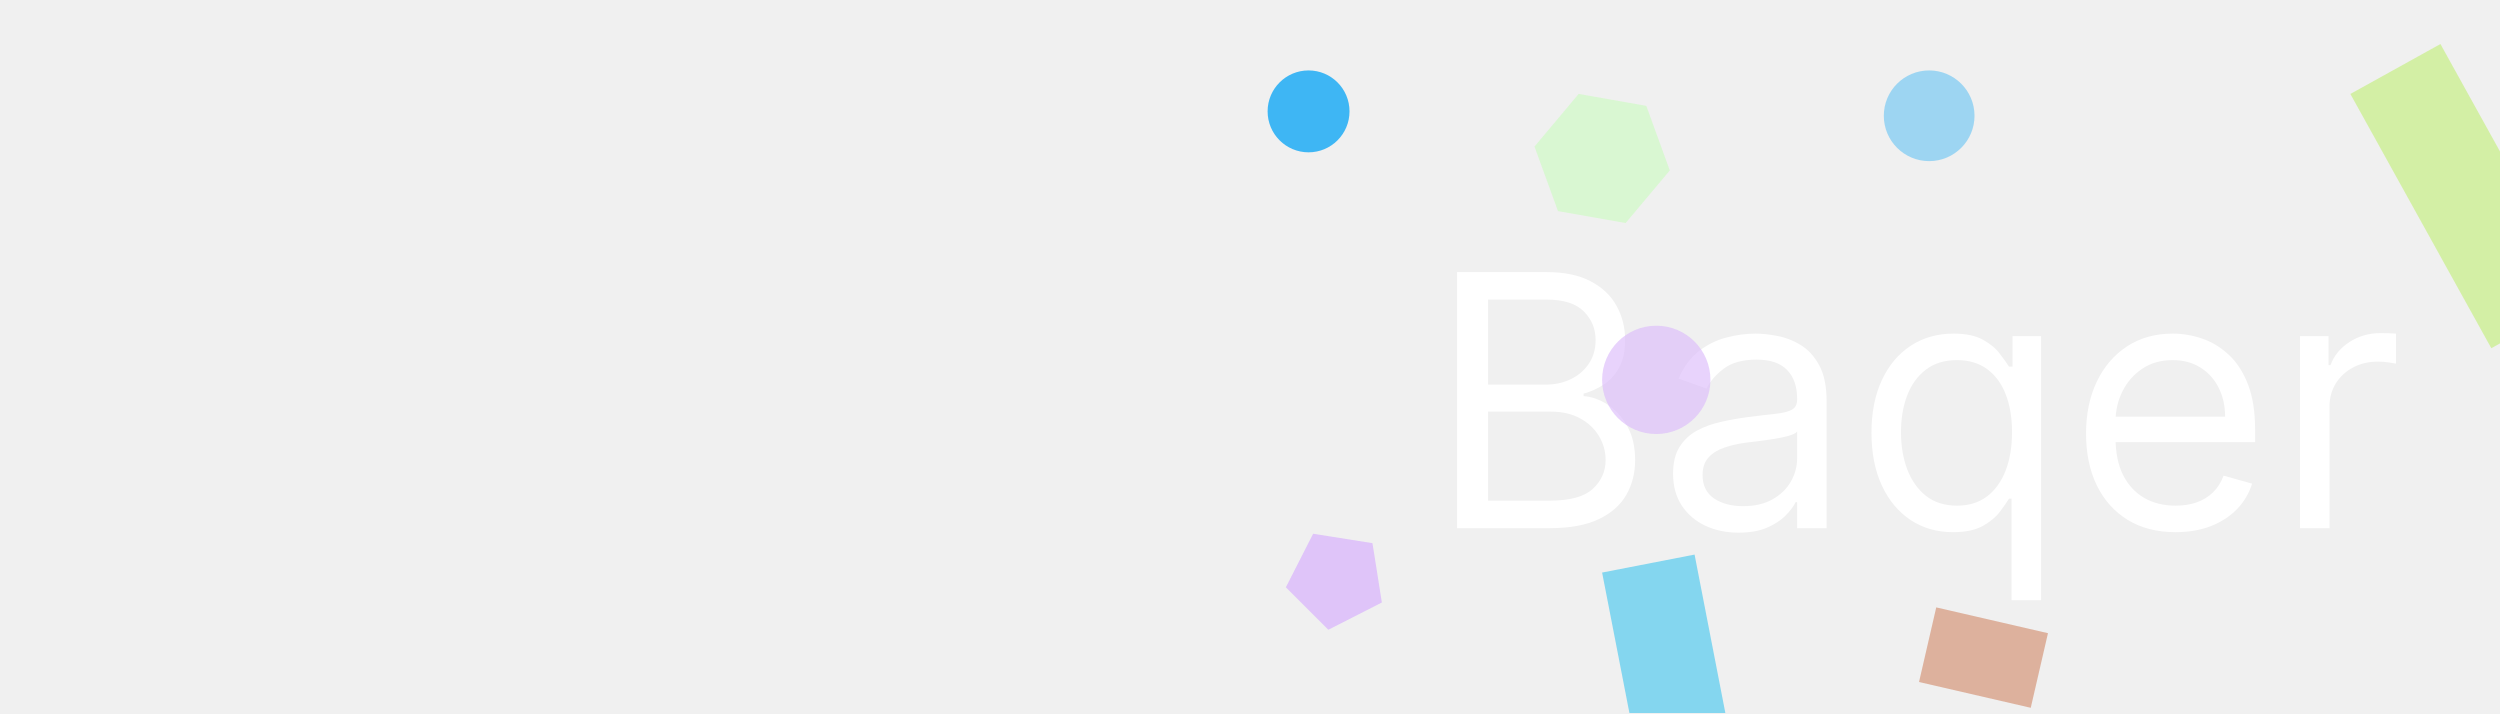
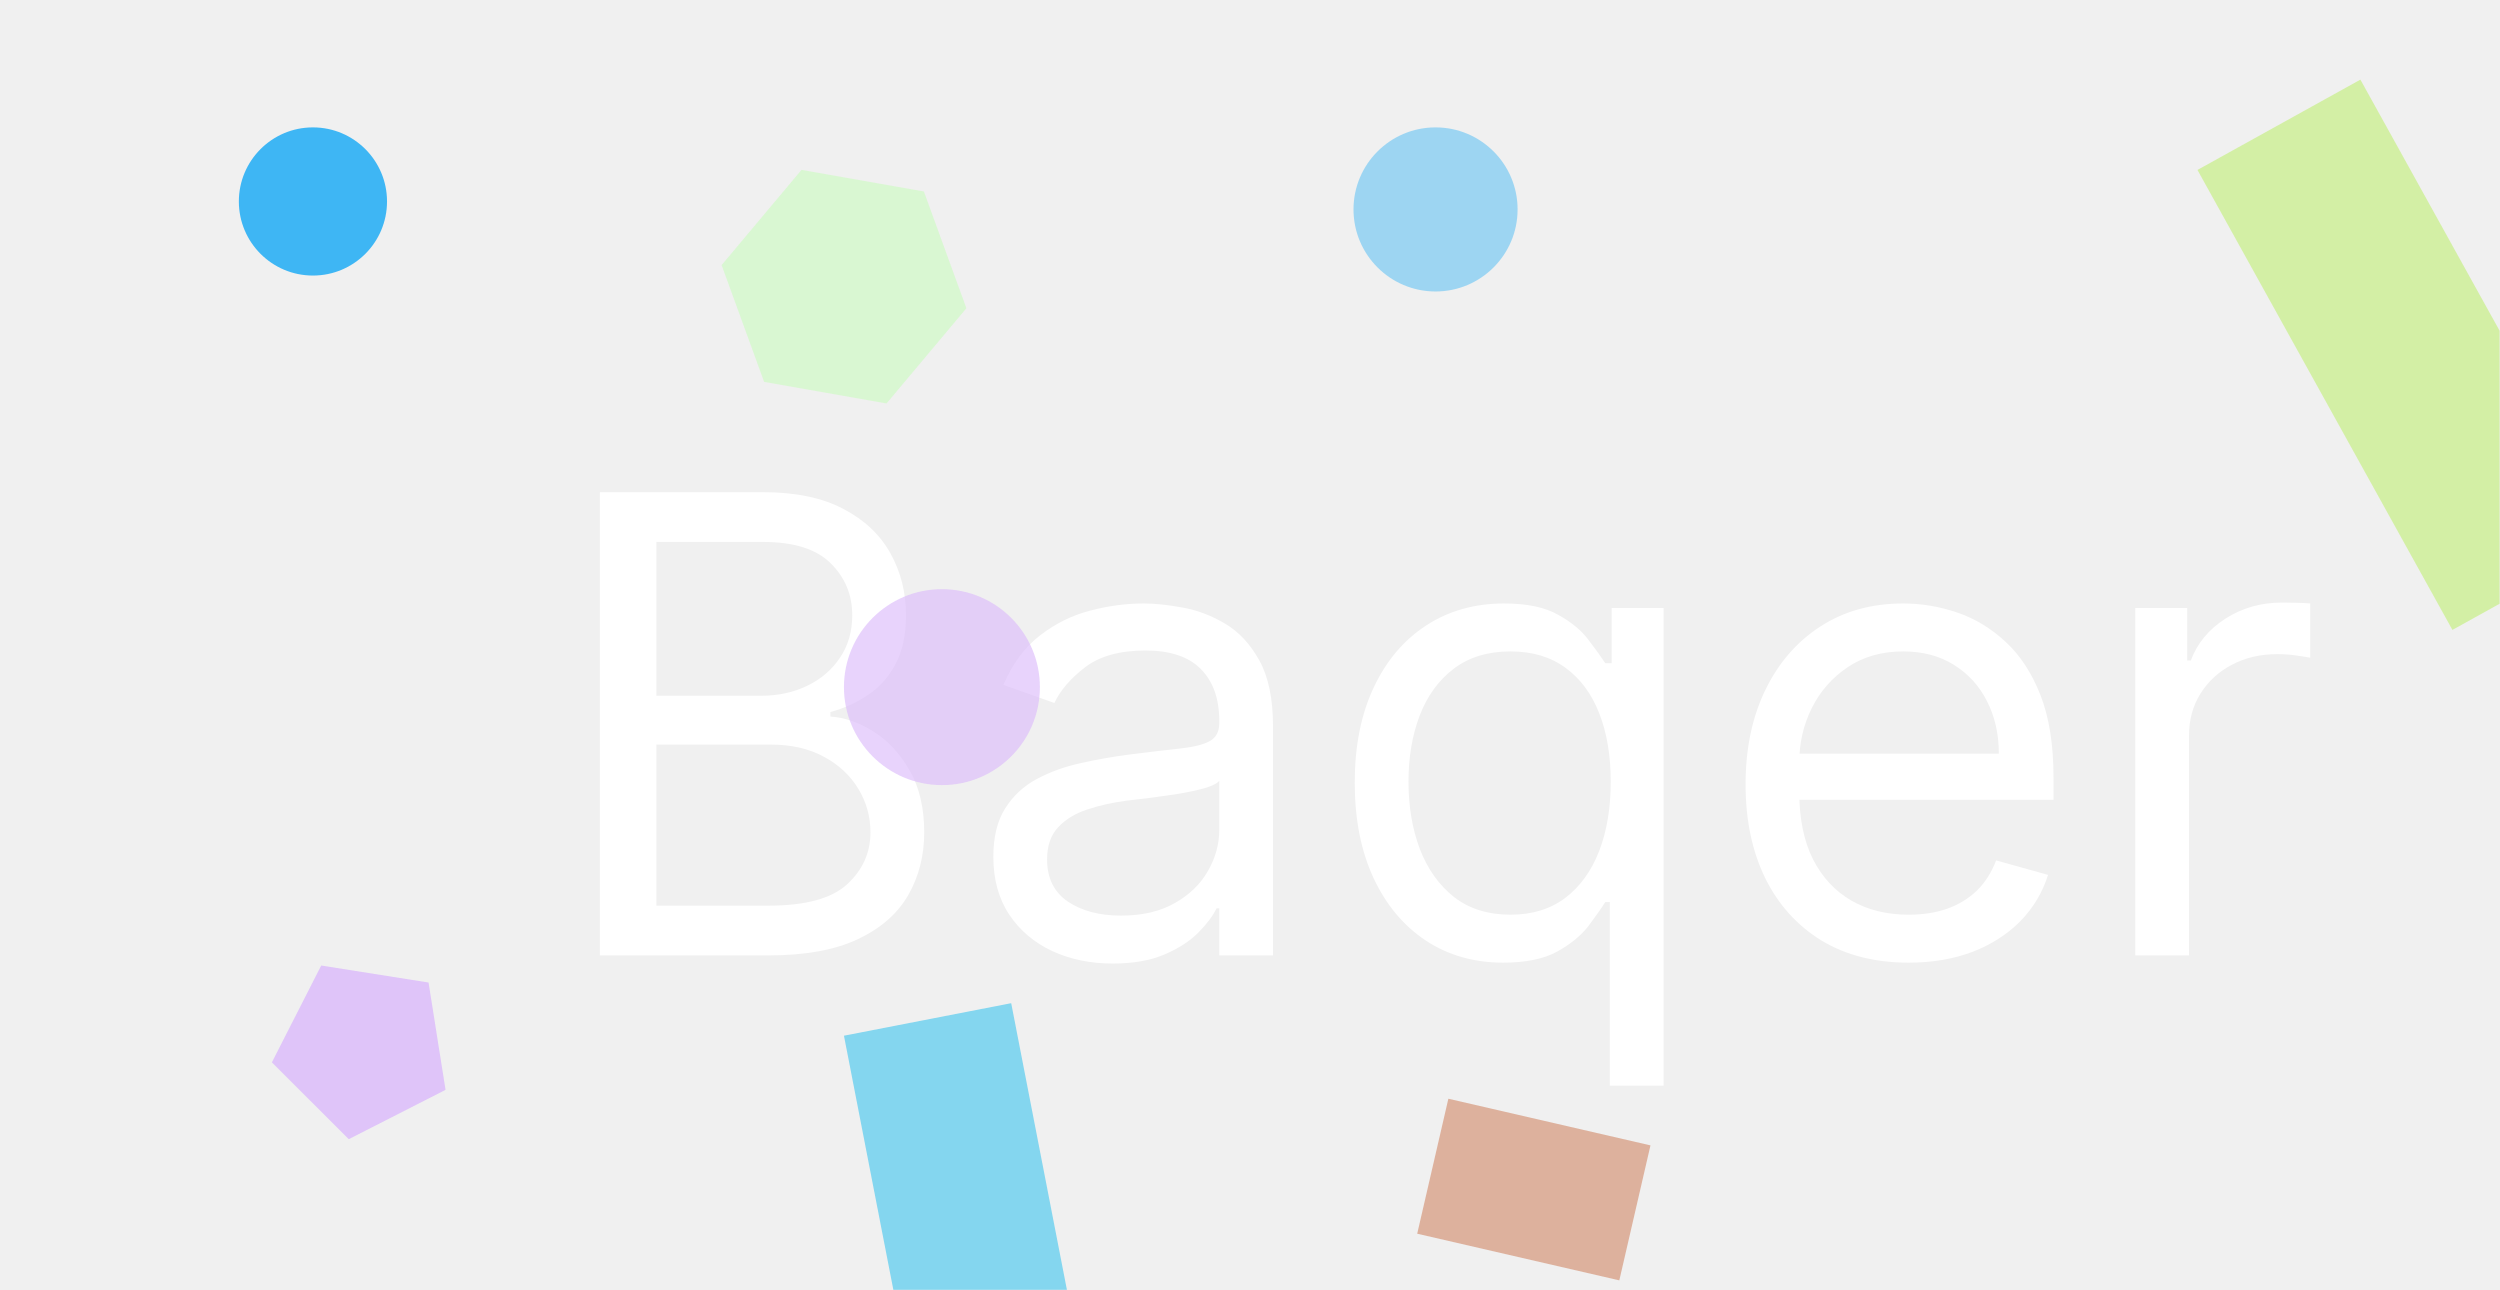
- <svg xmlns="http://www.w3.org/2000/svg" width="284" height="81" viewBox="0 0 284 81" fill="none">
-   <path d="M165.523 60V30.909H175.693C177.72 30.909 179.391 31.259 180.707 31.96C182.024 32.651 183.004 33.584 183.648 34.758C184.292 35.923 184.614 37.216 184.614 38.636C184.614 39.886 184.391 40.919 183.946 41.733C183.51 42.547 182.933 43.191 182.213 43.665C181.503 44.138 180.731 44.489 179.898 44.716V45C180.788 45.057 181.683 45.369 182.582 45.938C183.482 46.506 184.235 47.32 184.841 48.381C185.447 49.441 185.75 50.739 185.75 52.273C185.75 53.731 185.419 55.043 184.756 56.207C184.093 57.372 183.046 58.295 181.616 58.977C180.187 59.659 178.326 60 176.034 60H165.523ZM169.045 56.875H176.034C178.335 56.875 179.969 56.43 180.935 55.54C181.91 54.64 182.398 53.551 182.398 52.273C182.398 51.288 182.147 50.379 181.645 49.545C181.143 48.703 180.428 48.03 179.5 47.528C178.572 47.017 177.473 46.761 176.205 46.761H169.045V56.875ZM169.045 43.693H175.58C176.64 43.693 177.597 43.485 178.449 43.068C179.311 42.651 179.992 42.064 180.494 41.307C181.006 40.549 181.261 39.659 181.261 38.636C181.261 37.358 180.816 36.274 179.926 35.383C179.036 34.484 177.625 34.034 175.693 34.034H169.045V43.693Z" fill="white" />
-   <path d="M197.504 60.511C196.122 60.511 194.867 60.251 193.74 59.73C192.613 59.2 191.718 58.438 191.055 57.443C190.393 56.439 190.061 55.227 190.061 53.807C190.061 52.557 190.307 51.544 190.8 50.767C191.292 49.981 191.95 49.365 192.774 48.92C193.598 48.475 194.507 48.144 195.501 47.926C196.505 47.699 197.514 47.519 198.527 47.386C199.853 47.216 200.928 47.088 201.751 47.003C202.585 46.908 203.191 46.752 203.57 46.534C203.958 46.316 204.152 45.938 204.152 45.398V45.284C204.152 43.883 203.768 42.794 203.001 42.017C202.244 41.24 201.093 40.852 199.55 40.852C197.949 40.852 196.695 41.203 195.786 41.903C194.876 42.604 194.237 43.352 193.868 44.148L190.686 43.011C191.254 41.686 192.012 40.653 192.959 39.915C193.915 39.167 194.957 38.646 196.084 38.352C197.22 38.049 198.338 37.898 199.436 37.898C200.137 37.898 200.942 37.983 201.851 38.153C202.769 38.314 203.655 38.651 204.507 39.162C205.369 39.673 206.084 40.445 206.652 41.477C207.22 42.51 207.504 43.892 207.504 45.625V60H204.152V57.045H203.982C203.754 57.519 203.375 58.026 202.845 58.565C202.315 59.105 201.609 59.564 200.729 59.943C199.848 60.322 198.773 60.511 197.504 60.511ZM198.016 57.5C199.341 57.5 200.459 57.24 201.368 56.719C202.286 56.198 202.978 55.526 203.442 54.702C203.915 53.878 204.152 53.011 204.152 52.102V49.034C204.01 49.205 203.697 49.361 203.214 49.503C202.741 49.635 202.192 49.754 201.567 49.858C200.951 49.953 200.35 50.038 199.763 50.114C199.185 50.18 198.716 50.237 198.357 50.284C197.485 50.398 196.671 50.582 195.913 50.838C195.165 51.084 194.559 51.458 194.095 51.96C193.641 52.453 193.413 53.125 193.413 53.977C193.413 55.142 193.844 56.023 194.706 56.619C195.577 57.206 196.68 57.5 198.016 57.5Z" fill="white" />
-   <path d="M228.509 68.182V56.648H228.225C227.979 57.045 227.629 57.547 227.174 58.153C226.719 58.75 226.071 59.285 225.228 59.758C224.385 60.222 223.263 60.455 221.861 60.455C220.043 60.455 218.438 59.995 217.046 59.077C215.654 58.149 214.565 56.842 213.779 55.156C212.993 53.461 212.6 51.458 212.6 49.148C212.6 46.856 212.993 44.867 213.779 43.182C214.565 41.496 215.659 40.194 217.06 39.276C218.462 38.357 220.081 37.898 221.918 37.898C223.339 37.898 224.461 38.135 225.285 38.608C226.118 39.072 226.753 39.602 227.188 40.199C227.633 40.786 227.979 41.269 228.225 41.648H228.623V38.182H231.862V68.182H228.509ZM222.316 57.443C223.661 57.443 224.797 57.093 225.725 56.392C226.653 55.682 227.359 54.702 227.842 53.452C228.325 52.192 228.566 50.739 228.566 49.091C228.566 47.462 228.329 46.037 227.856 44.815C227.382 43.584 226.682 42.628 225.754 41.946C224.826 41.255 223.68 40.909 222.316 40.909C220.896 40.909 219.712 41.274 218.765 42.003C217.827 42.722 217.122 43.703 216.648 44.943C216.184 46.174 215.952 47.557 215.952 49.091C215.952 50.644 216.189 52.055 216.663 53.324C217.146 54.583 217.856 55.587 218.793 56.335C219.74 57.074 220.915 57.443 222.316 57.443Z" fill="white" />
-   <path d="M247.146 60.455C245.043 60.455 243.23 59.99 241.705 59.062C240.19 58.125 239.021 56.818 238.197 55.142C237.382 53.456 236.975 51.496 236.975 49.261C236.975 47.026 237.382 45.057 238.197 43.352C239.021 41.638 240.166 40.303 241.634 39.347C243.111 38.381 244.835 37.898 246.805 37.898C247.941 37.898 249.063 38.087 250.171 38.466C251.279 38.845 252.288 39.46 253.197 40.312C254.106 41.155 254.83 42.273 255.37 43.665C255.91 45.057 256.18 46.771 256.18 48.807V50.227H239.361V47.33H252.771C252.771 46.099 252.524 45 252.032 44.034C251.549 43.068 250.858 42.306 249.958 41.747C249.068 41.188 248.017 40.909 246.805 40.909C245.469 40.909 244.314 41.24 243.339 41.903C242.373 42.557 241.629 43.409 241.109 44.46C240.588 45.511 240.327 46.638 240.327 47.841V49.773C240.327 51.42 240.611 52.817 241.18 53.963C241.757 55.099 242.558 55.966 243.58 56.562C244.603 57.15 245.791 57.443 247.146 57.443C248.026 57.443 248.822 57.32 249.532 57.074C250.252 56.818 250.872 56.439 251.393 55.938C251.914 55.426 252.316 54.792 252.6 54.034L255.839 54.943C255.498 56.042 254.925 57.008 254.12 57.841C253.315 58.665 252.321 59.309 251.137 59.773C249.953 60.227 248.623 60.455 247.146 60.455Z" fill="white" />
-   <path d="M261.279 60V38.182H264.518V41.477H264.745C265.143 40.398 265.862 39.522 266.904 38.849C267.946 38.177 269.12 37.841 270.427 37.841C270.673 37.841 270.981 37.846 271.35 37.855C271.719 37.865 271.999 37.879 272.188 37.898V41.307C272.075 41.278 271.814 41.236 271.407 41.179C271.009 41.113 270.588 41.08 270.143 41.08C269.082 41.08 268.135 41.302 267.302 41.747C266.478 42.183 265.825 42.789 265.342 43.565C264.868 44.332 264.631 45.208 264.631 46.193V60H261.279Z" fill="white" />
+ <svg xmlns="http://www.w3.org/2000/svg" width="157" height="81" viewBox="0 0 157 81" fill="none">
+   <path d="M37.673 60V30.909H47.914C49.955 30.909 51.638 31.259 52.963 31.96C54.288 32.651 55.275 33.584 55.924 34.758C56.572 35.923 56.897 37.216 56.897 38.636C56.897 39.886 56.672 40.919 56.224 41.733C55.786 42.547 55.204 43.191 54.479 43.665C53.764 44.138 52.987 44.489 52.148 44.716V45C53.044 45.057 53.945 45.369 54.851 45.938C55.757 46.506 56.515 47.32 57.125 48.381C57.736 49.441 58.041 50.739 58.041 52.273C58.041 53.731 57.707 55.043 57.039 56.207C56.372 57.372 55.318 58.295 53.879 58.977C52.439 59.659 50.565 60 48.257 60H37.673ZM41.22 56.875H48.257C50.574 56.875 52.219 56.43 53.192 55.54C54.174 54.64 54.665 53.551 54.665 52.273C54.665 51.288 54.413 50.379 53.907 49.545C53.402 48.703 52.682 48.03 51.747 47.528C50.813 47.017 49.707 46.761 48.429 46.761H41.22V56.875ZM41.22 43.693H47.8C48.868 43.693 49.831 43.485 50.689 43.068C51.557 42.651 52.243 42.064 52.748 41.307C53.264 40.549 53.521 39.659 53.521 38.636C53.521 37.358 53.073 36.274 52.176 35.383C51.28 34.484 49.859 34.034 47.914 34.034H41.22V43.693Z" fill="white" />
+   <path d="M69.877 60.511C68.484 60.511 67.221 60.251 66.086 59.73C64.952 59.2 64.05 58.438 63.383 57.443C62.715 56.439 62.382 55.227 62.382 53.807C62.382 52.557 62.63 51.544 63.126 50.767C63.621 49.981 64.284 49.365 65.114 48.92C65.943 48.475 66.859 48.144 67.86 47.926C68.871 47.699 69.886 47.519 70.906 47.386C72.242 47.216 73.324 47.088 74.153 47.003C74.993 46.908 75.603 46.752 75.984 46.534C76.375 46.316 76.571 45.938 76.571 45.398V45.284C76.571 43.883 76.184 42.794 75.412 42.017C74.649 41.24 73.491 40.852 71.936 40.852C70.325 40.852 69.061 41.203 68.146 41.903C67.231 42.604 66.587 43.352 66.215 44.148L63.011 43.011C63.583 41.686 64.346 40.653 65.3 39.915C66.263 39.167 67.312 38.646 68.446 38.352C69.591 38.049 70.716 37.898 71.822 37.898C72.528 37.898 73.338 37.983 74.254 38.153C75.178 38.314 76.07 38.651 76.928 39.162C77.796 39.673 78.516 40.445 79.088 41.477C79.66 42.51 79.946 43.892 79.946 45.625V60H76.571V57.045H76.399C76.17 57.519 75.789 58.026 75.255 58.565C74.721 59.105 74.01 59.564 73.124 59.943C72.237 60.322 71.154 60.511 69.877 60.511ZM70.392 57.5C71.727 57.5 72.852 57.24 73.767 56.719C74.692 56.198 75.388 55.526 75.855 54.702C76.332 53.878 76.571 53.011 76.571 52.102V49.034C76.428 49.205 76.113 49.361 75.627 49.503C75.15 49.635 74.597 49.754 73.967 49.858C73.348 49.953 72.742 50.038 72.151 50.114C71.569 50.18 71.097 50.237 70.735 50.284C69.858 50.398 69.038 50.582 68.275 50.838C67.521 51.084 66.911 51.458 66.444 51.96C65.986 52.453 65.757 53.125 65.757 53.977C65.757 55.142 66.191 56.023 67.059 56.619C67.936 57.206 69.047 57.5 70.392 57.5Z" fill="white" />
+   <path d="M101.097 68.182V56.648H100.811C100.563 57.045 100.21 57.547 99.753 58.153C99.295 58.75 98.642 59.285 97.793 59.758C96.944 60.222 95.814 60.455 94.403 60.455C92.572 60.455 90.956 59.995 89.554 59.077C88.153 58.149 87.056 56.842 86.265 55.156C85.473 53.461 85.078 51.458 85.078 49.148C85.078 46.856 85.473 44.867 86.265 43.182C87.056 41.496 88.157 40.194 89.569 39.276C90.98 38.357 92.611 37.898 94.46 37.898C95.891 37.898 97.021 38.135 97.85 38.608C98.689 39.072 99.328 39.602 99.767 40.199C100.215 40.786 100.563 41.269 100.811 41.648H101.212V38.182H104.473V68.182H101.097ZM94.861 57.443C96.215 57.443 97.359 57.093 98.294 56.392C99.228 55.682 99.939 54.702 100.425 53.452C100.911 52.192 101.154 50.739 101.154 49.091C101.154 47.462 100.916 46.037 100.439 44.815C99.962 43.584 99.257 42.628 98.322 41.946C97.388 41.255 96.234 40.909 94.861 40.909C93.431 40.909 92.239 41.274 91.285 42.003C90.341 42.722 89.631 43.703 89.154 44.943C88.687 46.174 88.453 47.557 88.453 49.091C88.453 50.644 88.691 52.055 89.168 53.324C89.654 54.583 90.37 55.587 91.314 56.335C92.267 57.074 93.45 57.443 94.861 57.443Z" fill="white" />
+   <path d="M119.863 60.455C117.746 60.455 115.92 59.99 114.385 59.062C112.859 58.125 111.682 56.818 110.852 55.142C110.032 53.456 109.622 51.496 109.622 49.261C109.622 47.026 110.032 45.057 110.852 43.352C111.682 41.638 112.835 40.303 114.313 39.347C115.801 38.381 117.536 37.898 119.52 37.898C120.664 37.898 121.794 38.087 122.91 38.466C124.025 38.845 125.041 39.46 125.956 40.312C126.872 41.155 127.601 42.273 128.145 43.665C128.688 45.057 128.96 46.771 128.96 48.807V50.227H112.025V47.33H125.527C125.527 46.099 125.279 45 124.783 44.034C124.297 43.068 123.601 42.306 122.695 41.747C121.799 41.188 120.74 40.909 119.52 40.909C118.175 40.909 117.012 41.24 116.03 41.903C115.057 42.557 114.309 43.409 113.784 44.46C113.26 45.511 112.997 46.638 112.997 47.841V49.773C112.997 51.42 113.283 52.817 113.856 53.963C114.437 55.099 115.243 55.966 116.273 56.562C117.303 57.15 118.499 57.443 119.863 57.443C120.75 57.443 121.551 57.32 122.266 57.074C122.991 56.818 123.615 56.439 124.14 55.938C124.664 55.426 125.069 54.792 125.355 54.034L128.617 54.943C128.273 56.042 127.696 57.008 126.886 57.841C126.075 58.665 125.074 59.309 123.882 59.773C122.69 60.227 121.351 60.455 119.863 60.455Z" fill="white" />
+   <path d="M134.095 60V38.182H137.356V41.477H137.585C137.985 40.398 138.71 39.522 139.759 38.849C140.808 38.177 141.99 37.841 143.306 37.841C143.554 37.841 143.864 37.846 144.236 37.855C144.608 37.865 144.889 37.879 145.08 37.898V41.307C144.965 41.278 144.703 41.236 144.293 41.179C143.892 41.113 143.468 41.08 143.02 41.08C141.952 41.08 140.998 41.302 140.159 41.747C139.33 42.183 138.672 42.789 138.185 43.565C137.709 44.332 137.47 45.208 137.47 46.193V60H134.095Z" fill="white" />
  <g clip-path="url(#clip0_1_148)">
-     <path d="M277.233 5L293.245 33.886L283.012 39.558L267 10.672L277.233 5Z" fill="#9DED1A" fill-opacity="0.35" />
-     <path d="M192.503 63L197.851 90.512L187.348 92.554L182 65.042L192.503 63Z" fill="#4BC8EF" fill-opacity="0.65" />
-     <path d="M153.305 12.652C153.305 15.222 151.222 17.305 148.653 17.305C146.083 17.305 144 15.222 144 12.652C144 10.083 146.083 8 148.653 8C151.222 8 153.305 10.083 153.305 12.652Z" fill="#03A3F5" fill-opacity="0.75" />
-     <path d="M194.305 43.153C194.305 46.55 191.55 49.305 188.153 49.305C184.755 49.305 182 46.55 182 43.153C182 39.755 184.755 37 188.153 37C191.55 37 194.305 39.755 194.305 43.153Z" fill="#DCBCFA" fill-opacity="0.65" />
-     <path d="M224.305 13.152C224.305 15.998 221.998 18.305 219.153 18.305C216.307 18.305 214 15.998 214 13.152C214 10.307 216.307 8 219.153 8C221.998 8 224.305 10.307 224.305 13.152Z" fill="#03A3F5" fill-opacity="0.35" />
-     <path d="M149.172 60.635L155.912 61.703L156.98 68.443L150.9 71.541L146.074 66.716L149.172 60.635Z" fill="#DCBCFA" fill-opacity="0.85" />
-     <path d="M184.673 25.338L176.987 23.983L174.317 16.648L179.334 10.669L187.021 12.025L189.69 19.359L184.673 25.338Z" fill="#C9FCBE" fill-opacity="0.6" />
-     <path d="M230.693 80.407L218 77.477L219.957 69L232.65 71.93L230.693 80.407Z" fill="#BA3E03" fill-opacity="0.35" />
+     <path d="M148.233 5L164.245 33.886L154.012 39.558L138 10.672L148.233 5Z" fill="#9DED1A" fill-opacity="0.35" />
+     <path d="M63.503 63L68.851 90.512L58.348 92.554L53 65.042L63.503 63Z" fill="#4BC8EF" fill-opacity="0.65" />
+     <path d="M24.305 12.652C24.305 15.222 22.222 17.305 19.652 17.305C17.083 17.305 15 15.222 15 12.652C15 10.083 17.083 8 19.652 8C22.222 8 24.305 10.083 24.305 12.652Z" fill="#03A3F5" fill-opacity="0.75" />
+     <path d="M65.305 43.153C65.305 46.55 62.55 49.305 59.153 49.305C55.755 49.305 53 46.55 53 43.153C53 39.755 55.755 37 59.153 37C62.55 37 65.305 39.755 65.305 43.153Z" fill="#DCBCFA" fill-opacity="0.65" />
+     <path d="M95.305 13.152C95.305 15.998 92.998 18.305 90.153 18.305C87.307 18.305 85 15.998 85 13.152C85 10.307 87.307 8 90.153 8C92.998 8 95.305 10.307 95.305 13.152Z" fill="#03A3F5" fill-opacity="0.35" />
+     <path d="M20.172 60.635L26.913 61.703L27.98 68.443L21.9 71.541L17.074 66.716L20.172 60.635Z" fill="#DCBCFA" fill-opacity="0.85" />
+     <path d="M55.673 25.338L47.987 23.983L45.317 16.648L50.334 10.669L58.021 12.025L60.69 19.359L55.673 25.338Z" fill="#C9FCBE" fill-opacity="0.6" />
+     <path d="M101.693 80.407L89 77.477L90.957 69L103.65 71.93L101.693 80.407Z" fill="#BA3E03" fill-opacity="0.35" />
  </g>
  <defs>
    <clipPath id="clip0_1_148">
-       <rect width="284" height="81" fill="white" />
+       <rect width="285.973" height="81" fill="white" transform="translate(-129)" />
    </clipPath>
  </defs>
</svg>
